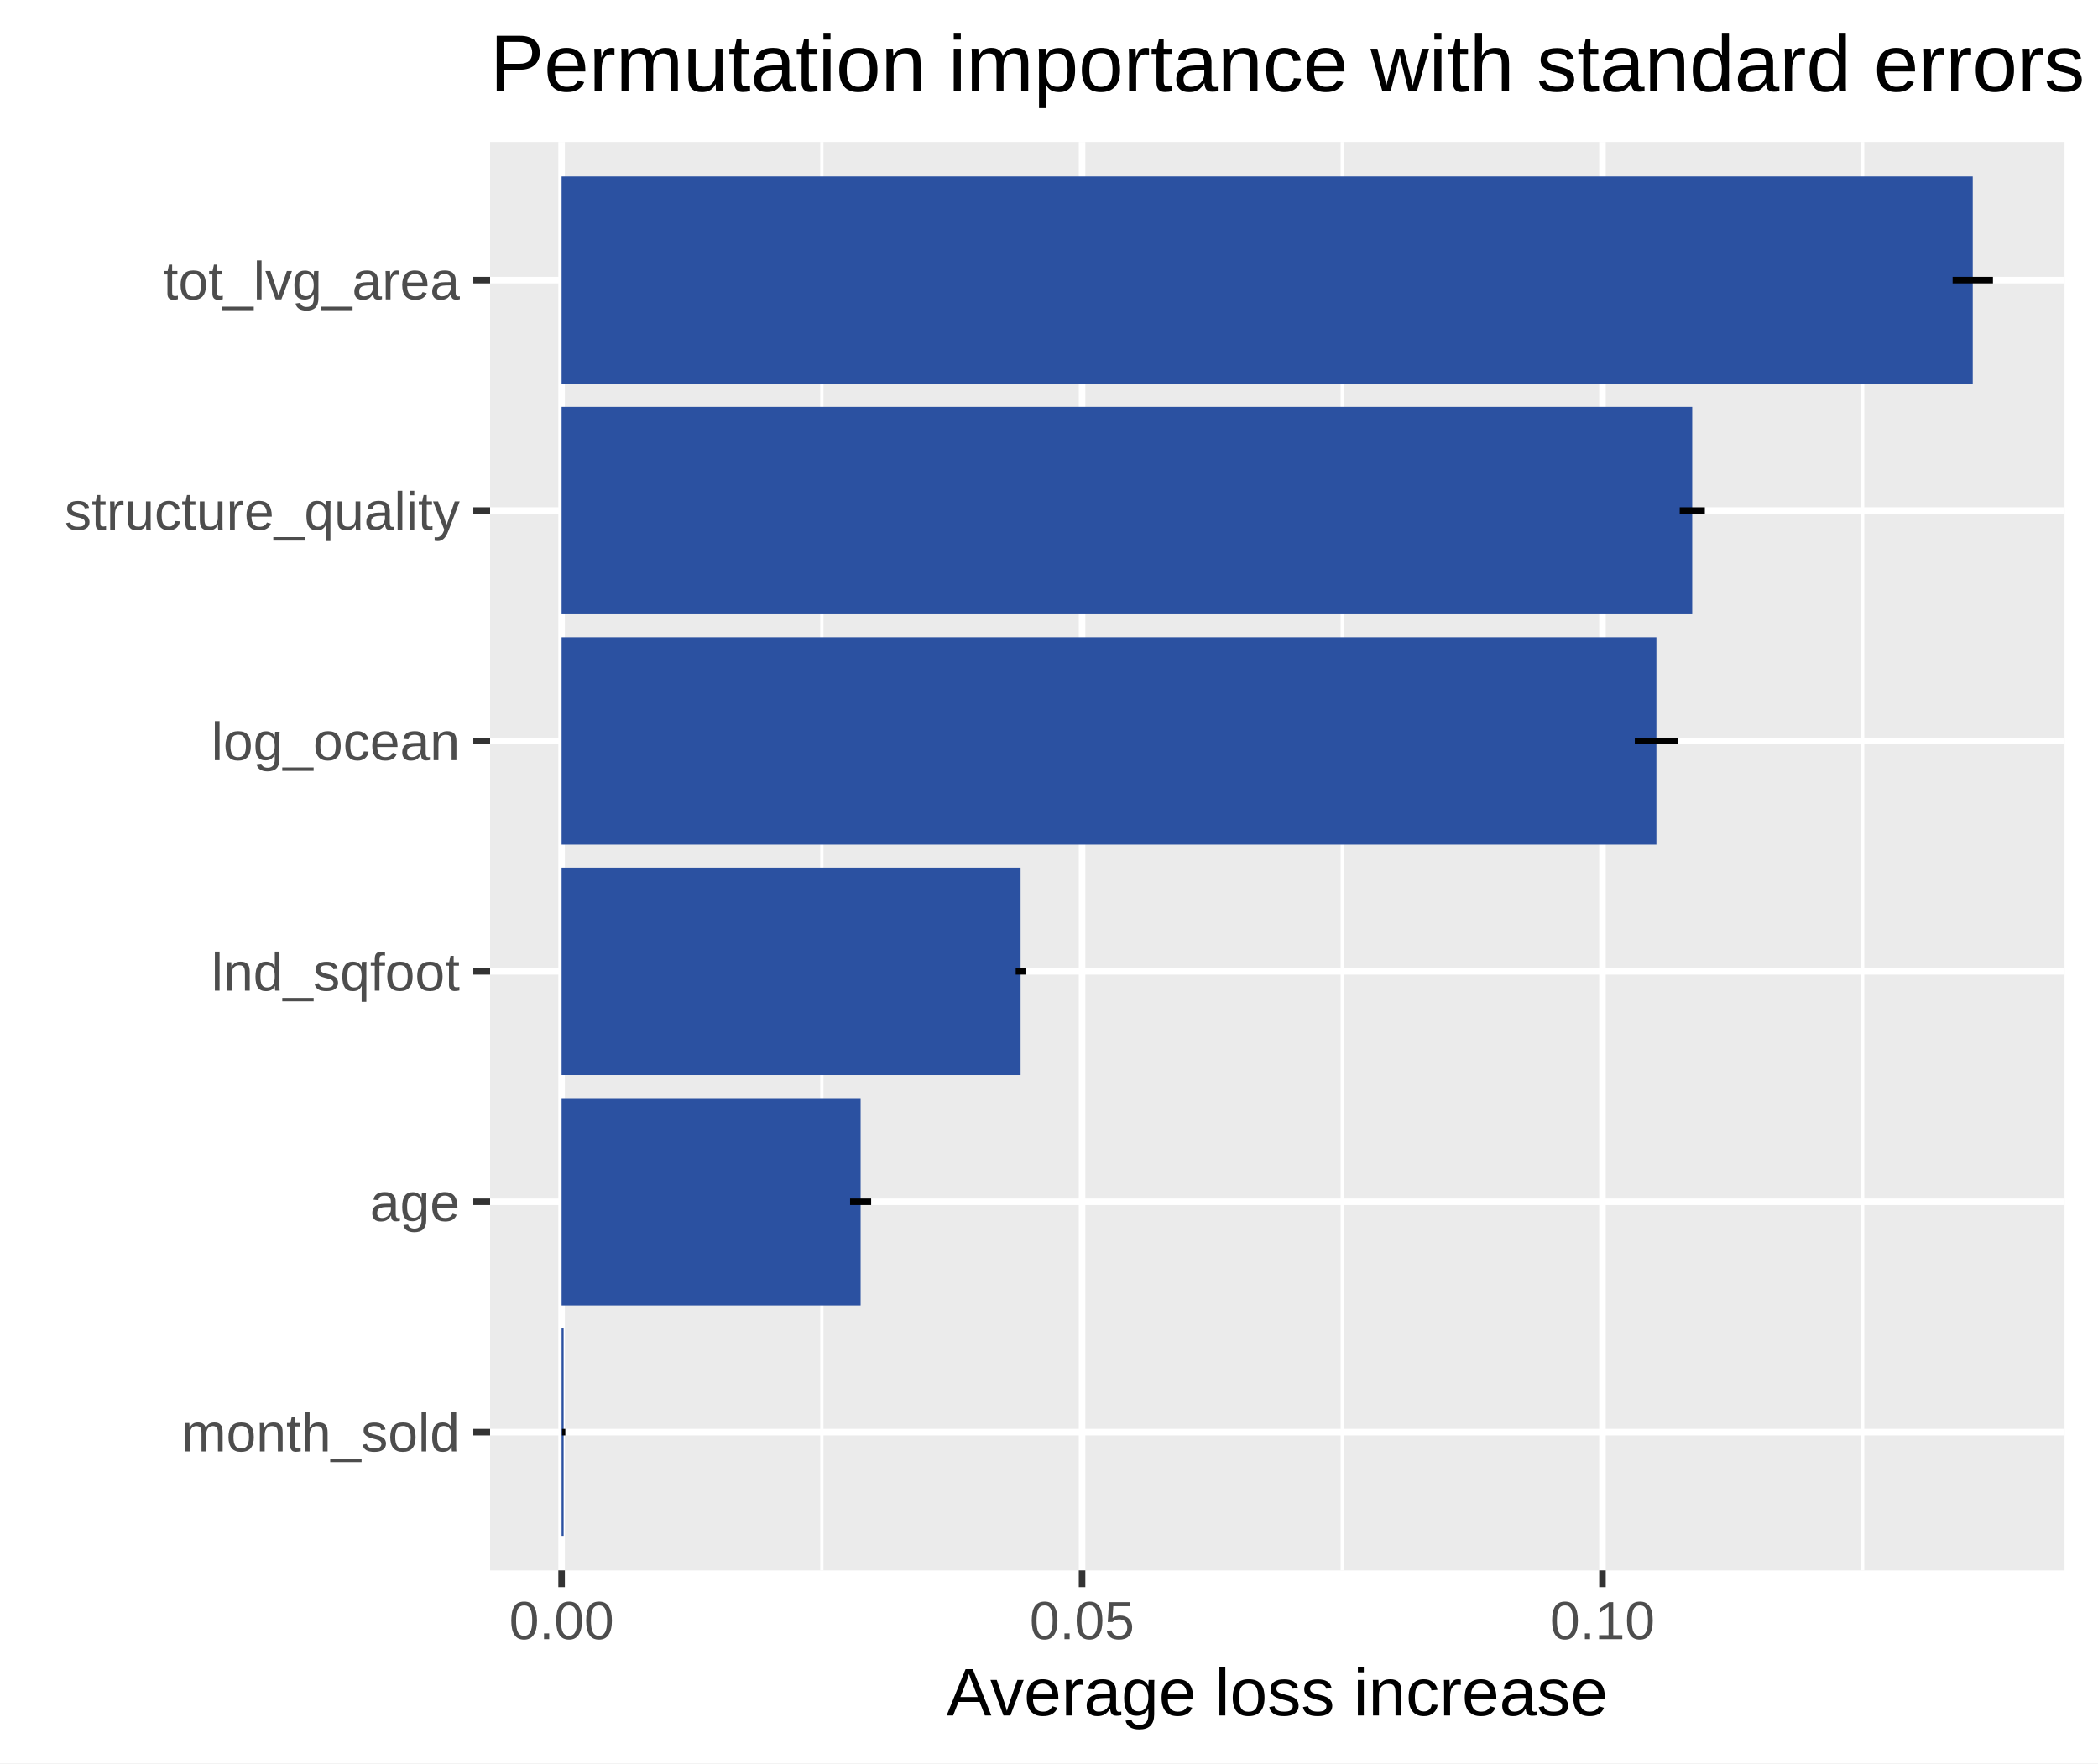
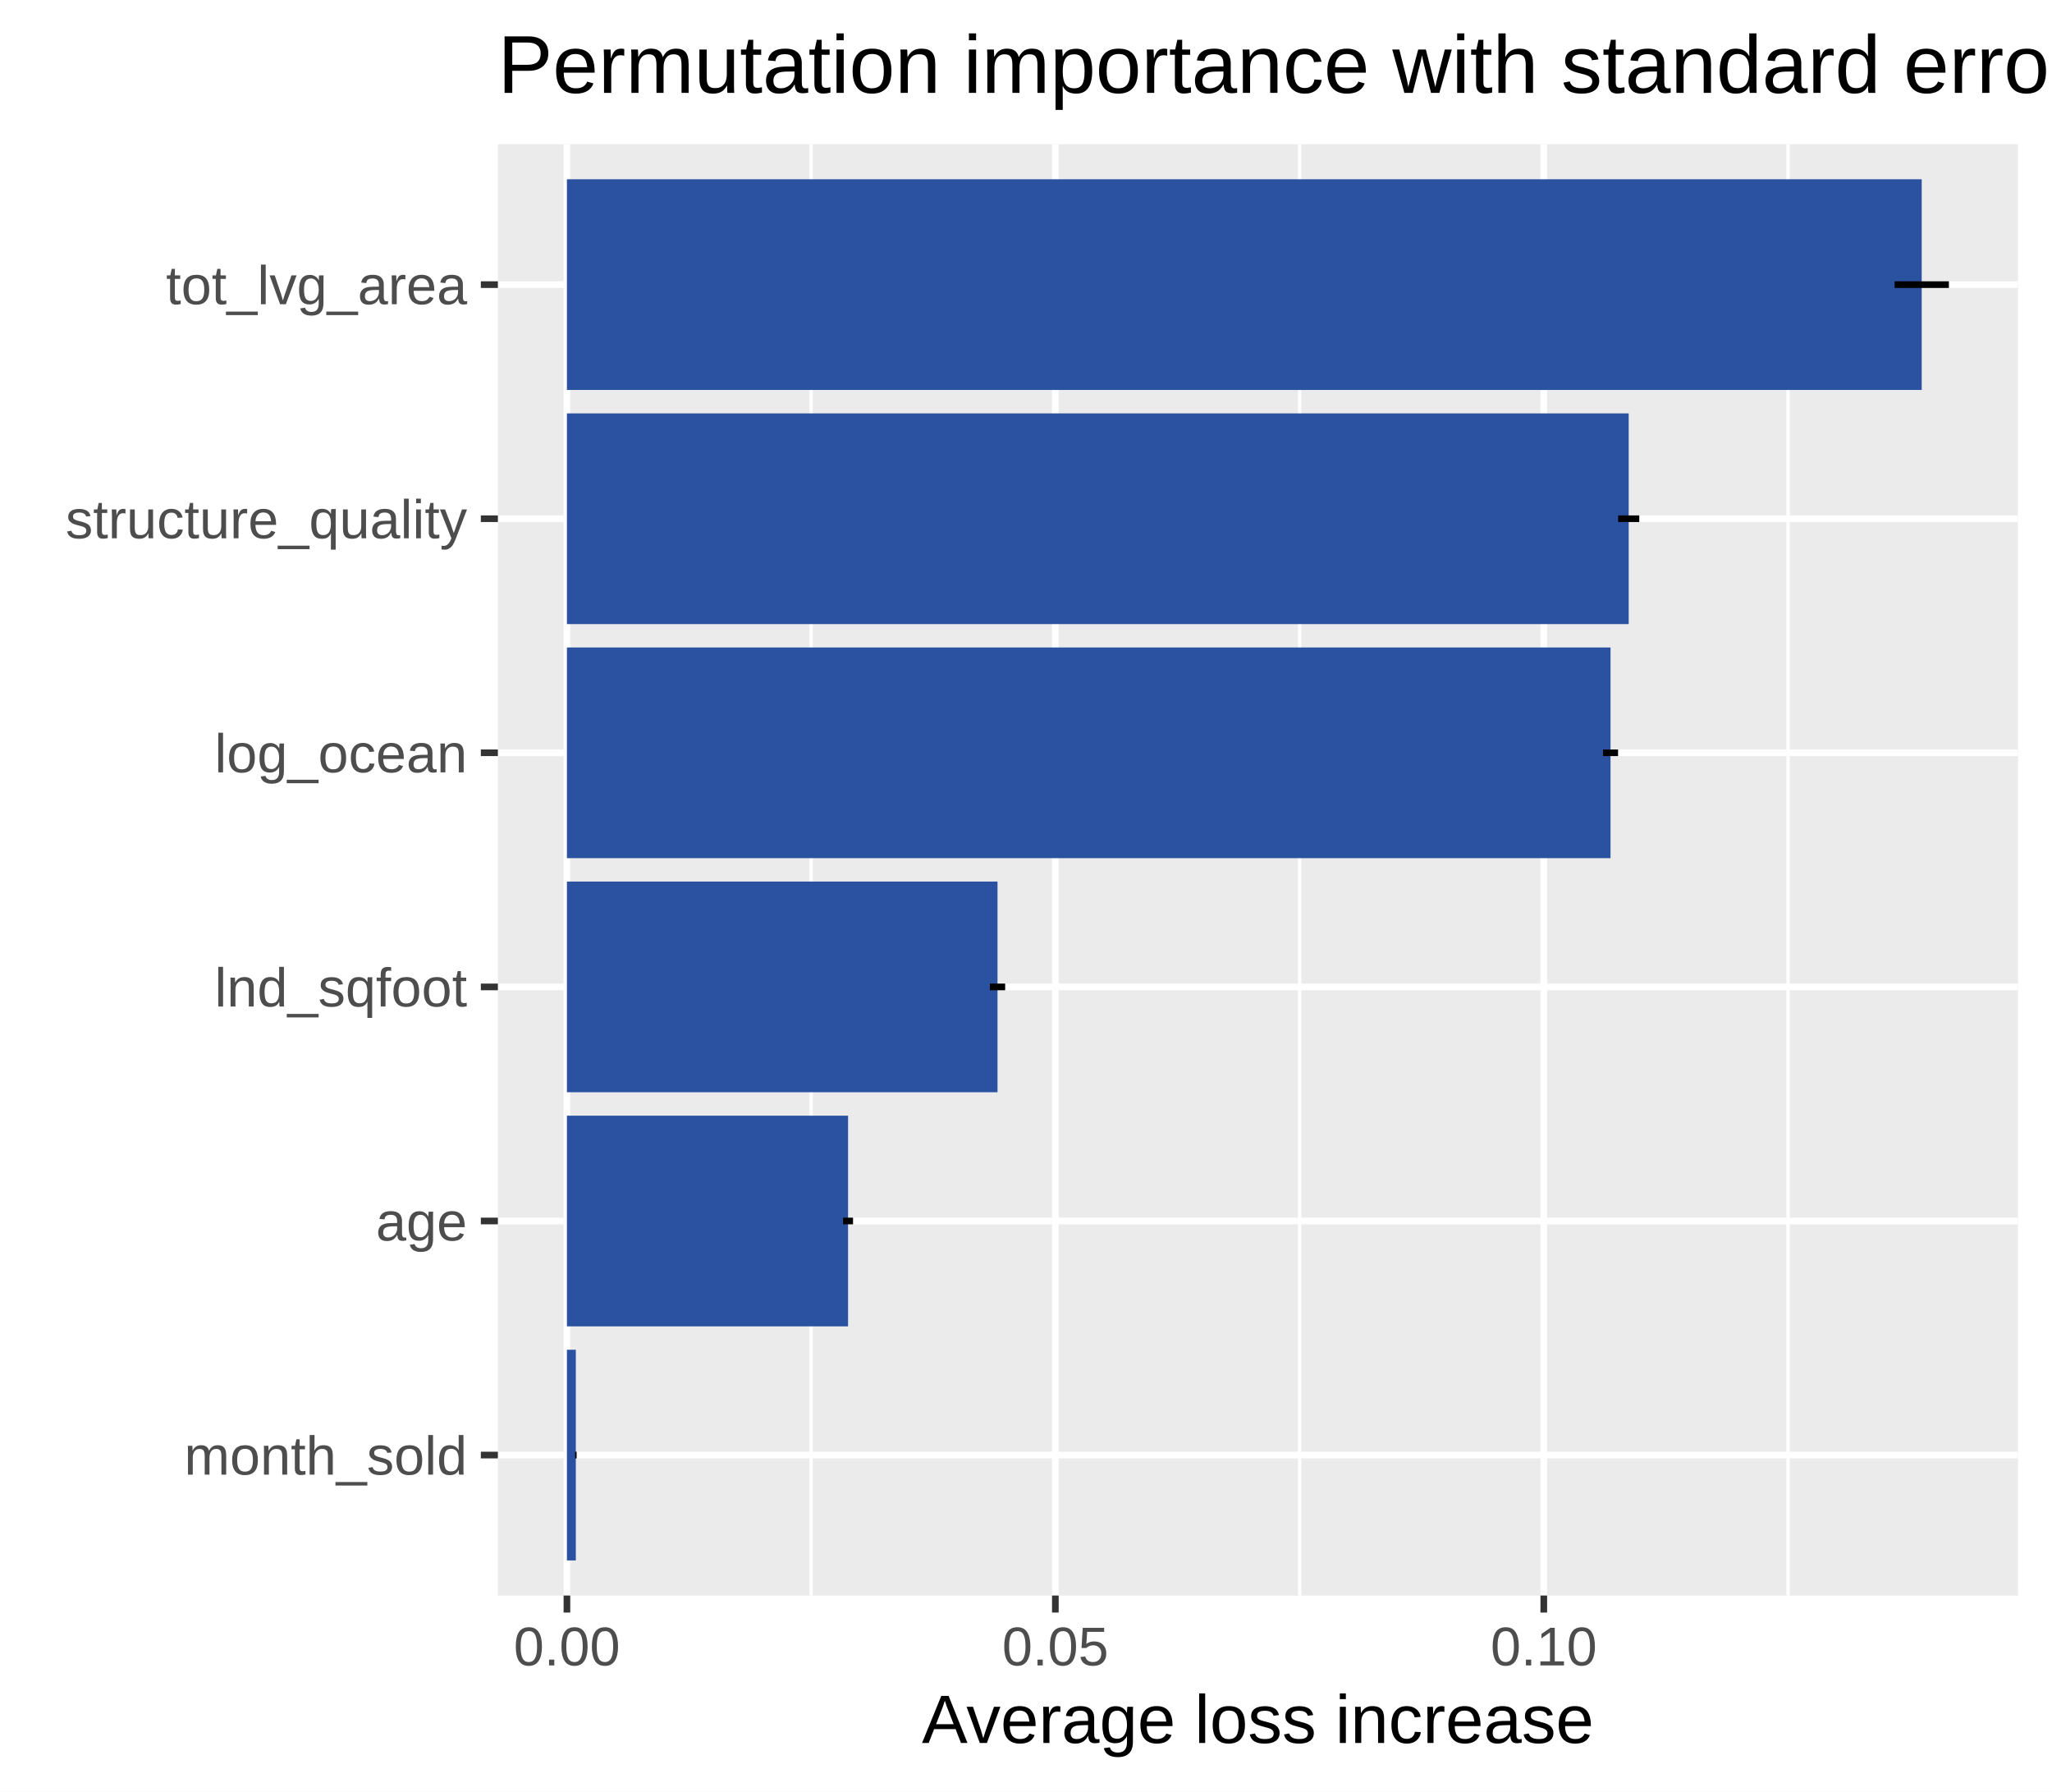
- <svg xmlns="http://www.w3.org/2000/svg" class="svglite" width="342.68pt" height="288.00pt" viewBox="0 0 342.68 288.00">
+ <svg xmlns="http://www.w3.org/2000/svg" class="svglite" width="329.92pt" height="288.00pt" viewBox="0 0 329.92 288.00">
  <defs>
    <style type="text/css">
    .svglite line, .svglite polyline, .svglite polygon, .svglite path, .svglite rect, .svglite circle {
      fill: none;
      stroke: #000000;
      stroke-linecap: round;
      stroke-linejoin: round;
      stroke-miterlimit: 10.00;
    }
    .svglite text {
      white-space: pre;
    }
  </style>
  </defs>
  <rect width="100%" height="100%" style="stroke: none; fill: #FFFFFF;" />
  <defs>
-     <clipPath id="cpMC4wMHwzNDIuNjh8MC4wMHwyODguMDA=">
-       <rect x="0.00" y="0.00" width="342.68" height="288.00" />
+     <clipPath id="cpMC4wMHwzMjkuOTJ8MC4wMHwyODguMDA=">
+       <rect x="0.00" y="0.00" width="329.92" height="288.00" />
    </clipPath>
  </defs>
-   <g clip-path="url(#cpMC4wMHwzNDIuNjh8MC4wMHwyODguMDA=)">
-     <rect x="0.00" y="0.00" width="342.68" height="288.00" style="stroke-width: 1.07; stroke: #FFFFFF; fill: #FFFFFF;" />
+   <g clip-path="url(#cpMC4wMHwzMjkuOTJ8MC4wMHwyODguMDA=)">
+     <rect x="0.00" y="0.00" width="329.92" height="288.00" style="stroke-width: 1.07; stroke: #FFFFFF; fill: #FFFFFF;" />
  </g>
  <defs>
-     <clipPath id="cpODAuMDV8MzM3LjIwfDIzLjE4fDI1Ni41MA==">
-       <rect x="80.05" y="23.18" width="257.16" height="233.33" />
+     <clipPath id="cpODAuMDV8MzI0LjQ0fDIzLjE4fDI1Ni41MA==">
+       <rect x="80.05" y="23.18" width="244.40" height="233.33" />
    </clipPath>
  </defs>
-   <g clip-path="url(#cpODAuMDV8MzM3LjIwfDIzLjE4fDI1Ni41MA==)">
-     <rect x="80.05" y="23.18" width="257.16" height="233.33" style="stroke-width: 1.07; stroke: none; fill: #EBEBEB;" />
-     <polyline points="134.24,256.50 134.24,23.18 " style="stroke-width: 0.53; stroke: #FFFFFF; stroke-linecap: butt;" />
-     <polyline points="219.24,256.50 219.24,23.18 " style="stroke-width: 0.53; stroke: #FFFFFF; stroke-linecap: butt;" />
-     <polyline points="304.24,256.50 304.24,23.18 " style="stroke-width: 0.53; stroke: #FFFFFF; stroke-linecap: butt;" />
-     <polyline points="80.05,233.92 337.20,233.92 " style="stroke-width: 1.07; stroke: #FFFFFF; stroke-linecap: butt;" />
-     <polyline points="80.05,196.29 337.20,196.29 " style="stroke-width: 1.07; stroke: #FFFFFF; stroke-linecap: butt;" />
-     <polyline points="80.05,158.66 337.20,158.66 " style="stroke-width: 1.07; stroke: #FFFFFF; stroke-linecap: butt;" />
-     <polyline points="80.05,121.02 337.20,121.02 " style="stroke-width: 1.07; stroke: #FFFFFF; stroke-linecap: butt;" />
-     <polyline points="80.05,83.39 337.20,83.39 " style="stroke-width: 1.07; stroke: #FFFFFF; stroke-linecap: butt;" />
-     <polyline points="80.05,45.76 337.20,45.76 " style="stroke-width: 1.07; stroke: #FFFFFF; stroke-linecap: butt;" />
-     <polyline points="91.73,256.50 91.73,23.18 " style="stroke-width: 1.07; stroke: #FFFFFF; stroke-linecap: butt;" />
-     <polyline points="176.74,256.50 176.74,23.18 " style="stroke-width: 1.07; stroke: #FFFFFF; stroke-linecap: butt;" />
-     <polyline points="261.74,256.50 261.74,23.18 " style="stroke-width: 1.07; stroke: #FFFFFF; stroke-linecap: butt;" />
-     <rect x="91.73" y="28.82" width="230.49" height="33.87" style="stroke-width: 1.07; stroke: none; stroke-linecap: butt; stroke-linejoin: miter; fill: #2B51A1;" />
-     <rect x="91.73" y="66.46" width="184.67" height="33.87" style="stroke-width: 1.07; stroke: none; stroke-linecap: butt; stroke-linejoin: miter; fill: #2B51A1;" />
-     <rect x="91.73" y="104.09" width="178.82" height="33.87" style="stroke-width: 1.07; stroke: none; stroke-linecap: butt; stroke-linejoin: miter; fill: #2B51A1;" />
-     <rect x="91.73" y="141.72" width="74.97" height="33.87" style="stroke-width: 1.07; stroke: none; stroke-linecap: butt; stroke-linejoin: miter; fill: #2B51A1;" />
-     <rect x="91.73" y="179.36" width="48.84" height="33.87" style="stroke-width: 1.07; stroke: none; stroke-linecap: butt; stroke-linejoin: miter; fill: #2B51A1;" />
-     <rect x="91.73" y="216.99" width="0.33" height="33.87" style="stroke-width: 1.07; stroke: none; stroke-linecap: butt; stroke-linejoin: miter; fill: #2B51A1;" />
-     <polyline points="325.52,45.76 325.52,45.76 " style="stroke-width: 1.07; stroke-linecap: butt;" />
-     <polyline points="325.52,45.76 318.93,45.76 " style="stroke-width: 1.07; stroke-linecap: butt;" />
-     <polyline points="318.93,45.76 318.93,45.76 " style="stroke-width: 1.07; stroke-linecap: butt;" />
-     <polyline points="278.46,83.39 278.46,83.39 " style="stroke-width: 1.07; stroke-linecap: butt;" />
-     <polyline points="278.46,83.39 274.36,83.39 " style="stroke-width: 1.07; stroke-linecap: butt;" />
-     <polyline points="274.36,83.39 274.36,83.39 " style="stroke-width: 1.07; stroke-linecap: butt;" />
-     <polyline points="274.09,121.02 274.09,121.02 " style="stroke-width: 1.07; stroke-linecap: butt;" />
-     <polyline points="274.09,121.02 267.02,121.02 " style="stroke-width: 1.07; stroke-linecap: butt;" />
-     <polyline points="267.02,121.02 267.02,121.02 " style="stroke-width: 1.07; stroke-linecap: butt;" />
-     <polyline points="167.50,158.66 167.50,158.66 " style="stroke-width: 1.07; stroke-linecap: butt;" />
-     <polyline points="167.50,158.66 165.90,158.66 " style="stroke-width: 1.07; stroke-linecap: butt;" />
-     <polyline points="165.90,158.66 165.90,158.66 " style="stroke-width: 1.07; stroke-linecap: butt;" />
-     <polyline points="142.29,196.29 142.29,196.29 " style="stroke-width: 1.07; stroke-linecap: butt;" />
-     <polyline points="142.29,196.29 138.85,196.29 " style="stroke-width: 1.07; stroke-linecap: butt;" />
-     <polyline points="138.85,196.29 138.85,196.29 " style="stroke-width: 1.07; stroke-linecap: butt;" />
-     <polyline points="92.34,233.92 92.34,233.92 " style="stroke-width: 1.07; stroke-linecap: butt;" />
-     <polyline points="92.34,233.92 91.80,233.92 " style="stroke-width: 1.07; stroke-linecap: butt;" />
-     <polyline points="91.80,233.92 91.80,233.92 " style="stroke-width: 1.07; stroke-linecap: butt;" />
+   <g clip-path="url(#cpODAuMDV8MzI0LjQ0fDIzLjE4fDI1Ni41MA==)">
+     <rect x="80.05" y="23.18" width="244.40" height="233.33" style="stroke-width: 1.07; stroke: none; fill: #EBEBEB;" />
+     <polyline points="130.42,256.50 130.42,23.18 " style="stroke-width: 0.53; stroke: #FFFFFF; stroke-linecap: butt;" />
+     <polyline points="208.95,256.50 208.95,23.18 " style="stroke-width: 0.53; stroke: #FFFFFF; stroke-linecap: butt;" />
+     <polyline points="287.48,256.50 287.48,23.18 " style="stroke-width: 0.53; stroke: #FFFFFF; stroke-linecap: butt;" />
+     <polyline points="80.05,233.92 324.44,233.92 " style="stroke-width: 1.07; stroke: #FFFFFF; stroke-linecap: butt;" />
+     <polyline points="80.05,196.29 324.44,196.29 " style="stroke-width: 1.07; stroke: #FFFFFF; stroke-linecap: butt;" />
+     <polyline points="80.05,158.66 324.44,158.66 " style="stroke-width: 1.07; stroke: #FFFFFF; stroke-linecap: butt;" />
+     <polyline points="80.05,121.02 324.44,121.02 " style="stroke-width: 1.07; stroke: #FFFFFF; stroke-linecap: butt;" />
+     <polyline points="80.05,83.39 324.44,83.39 " style="stroke-width: 1.07; stroke: #FFFFFF; stroke-linecap: butt;" />
+     <polyline points="80.05,45.76 324.44,45.76 " style="stroke-width: 1.07; stroke: #FFFFFF; stroke-linecap: butt;" />
+     <polyline points="91.15,256.50 91.15,23.18 " style="stroke-width: 1.07; stroke: #FFFFFF; stroke-linecap: butt;" />
+     <polyline points="169.68,256.50 169.68,23.18 " style="stroke-width: 1.07; stroke: #FFFFFF; stroke-linecap: butt;" />
+     <polyline points="248.21,256.50 248.21,23.18 " style="stroke-width: 1.07; stroke: #FFFFFF; stroke-linecap: butt;" />
+     <rect x="91.15" y="28.82" width="217.82" height="33.87" style="stroke-width: 1.07; stroke: none; stroke-linecap: butt; stroke-linejoin: miter; fill: #2B51A1;" />
+     <rect x="91.15" y="66.46" width="170.71" height="33.87" style="stroke-width: 1.07; stroke: none; stroke-linecap: butt; stroke-linejoin: miter; fill: #2B51A1;" />
+     <rect x="91.15" y="104.09" width="167.79" height="33.87" style="stroke-width: 1.07; stroke: none; stroke-linecap: butt; stroke-linejoin: miter; fill: #2B51A1;" />
+     <rect x="91.15" y="141.72" width="69.23" height="33.87" style="stroke-width: 1.07; stroke: none; stroke-linecap: butt; stroke-linejoin: miter; fill: #2B51A1;" />
+     <rect x="91.15" y="179.36" width="45.20" height="33.87" style="stroke-width: 1.07; stroke: none; stroke-linecap: butt; stroke-linejoin: miter; fill: #2B51A1;" />
+     <rect x="91.15" y="216.99" width="1.43" height="33.87" style="stroke-width: 1.07; stroke: none; stroke-linecap: butt; stroke-linejoin: miter; fill: #2B51A1;" />
+     <polyline points="313.34,45.76 313.34,45.76 " style="stroke-width: 1.07; stroke-linecap: butt;" />
+     <polyline points="313.34,45.76 304.62,45.76 " style="stroke-width: 1.07; stroke-linecap: butt;" />
+     <polyline points="304.62,45.76 304.62,45.76 " style="stroke-width: 1.07; stroke-linecap: butt;" />
+     <polyline points="263.56,83.39 263.56,83.39 " style="stroke-width: 1.07; stroke-linecap: butt;" />
+     <polyline points="263.56,83.39 260.17,83.39 " style="stroke-width: 1.07; stroke-linecap: butt;" />
+     <polyline points="260.17,83.39 260.17,83.39 " style="stroke-width: 1.07; stroke-linecap: butt;" />
+     <polyline points="260.15,121.02 260.15,121.02 " style="stroke-width: 1.07; stroke-linecap: butt;" />
+     <polyline points="260.15,121.02 257.74,121.02 " style="stroke-width: 1.07; stroke-linecap: butt;" />
+     <polyline points="257.74,121.02 257.74,121.02 " style="stroke-width: 1.07; stroke-linecap: butt;" />
+     <polyline points="161.61,158.66 161.61,158.66 " style="stroke-width: 1.07; stroke-linecap: butt;" />
+     <polyline points="161.61,158.66 159.15,158.66 " style="stroke-width: 1.07; stroke-linecap: butt;" />
+     <polyline points="159.15,158.66 159.15,158.66 " style="stroke-width: 1.07; stroke-linecap: butt;" />
+     <polyline points="137.15,196.29 137.15,196.29 " style="stroke-width: 1.07; stroke-linecap: butt;" />
+     <polyline points="137.15,196.29 135.55,196.29 " style="stroke-width: 1.07; stroke-linecap: butt;" />
+     <polyline points="135.55,196.29 135.55,196.29 " style="stroke-width: 1.07; stroke-linecap: butt;" />
+     <polyline points="92.71,233.92 92.71,233.92 " style="stroke-width: 1.07; stroke-linecap: butt;" />
+     <polyline points="92.71,233.92 92.46,233.92 " style="stroke-width: 1.07; stroke-linecap: butt;" />
+     <polyline points="92.46,233.92 92.46,233.92 " style="stroke-width: 1.07; stroke-linecap: butt;" />
  </g>
-   <g clip-path="url(#cpMC4wMHwzNDIuNjh8MC4wMHwyODguMDA=)">
+   <g clip-path="url(#cpMC4wMHwzMjkuOTJ8MC4wMHwyODguMDA=)">
    <text x="75.11" y="237.07" text-anchor="end" style="font-size: 8.80px;fill: #4D4D4D; font-family: &quot;Arial&quot;;" textLength="45.50px" lengthAdjust="spacingAndGlyphs">month_sold</text>
    <text x="75.11" y="199.44" text-anchor="end" style="font-size: 8.80px;fill: #4D4D4D; font-family: &quot;Arial&quot;;" textLength="14.69px" lengthAdjust="spacingAndGlyphs">age</text>
    <text x="75.11" y="161.81" text-anchor="end" style="font-size: 8.80px;fill: #4D4D4D; font-family: &quot;Arial&quot;;" textLength="40.62px" lengthAdjust="spacingAndGlyphs">lnd_sqfoot</text>
    <text x="75.11" y="124.17" text-anchor="end" style="font-size: 8.80px;fill: #4D4D4D; font-family: &quot;Arial&quot;;" textLength="40.62px" lengthAdjust="spacingAndGlyphs">log_ocean</text>
    <text x="75.11" y="86.54" text-anchor="end" style="font-size: 8.80px;fill: #4D4D4D; font-family: &quot;Arial&quot;;" textLength="64.58px" lengthAdjust="spacingAndGlyphs">structure_quality</text>
    <text x="75.11" y="48.91" text-anchor="end" style="font-size: 8.80px;fill: #4D4D4D; font-family: &quot;Arial&quot;;" textLength="48.45px" lengthAdjust="spacingAndGlyphs">tot_lvg_area</text>
    <polyline points="77.31,233.92 80.05,233.92 " style="stroke-width: 1.07; stroke: #333333; stroke-linecap: butt;" />
    <polyline points="77.31,196.29 80.05,196.29 " style="stroke-width: 1.07; stroke: #333333; stroke-linecap: butt;" />
    <polyline points="77.31,158.66 80.05,158.66 " style="stroke-width: 1.07; stroke: #333333; stroke-linecap: butt;" />
    <polyline points="77.31,121.02 80.05,121.02 " style="stroke-width: 1.07; stroke: #333333; stroke-linecap: butt;" />
    <polyline points="77.31,83.39 80.05,83.39 " style="stroke-width: 1.07; stroke: #333333; stroke-linecap: butt;" />
    <polyline points="77.31,45.76 80.05,45.76 " style="stroke-width: 1.07; stroke: #333333; stroke-linecap: butt;" />
-     <polyline points="91.73,259.24 91.73,256.50 " style="stroke-width: 1.07; stroke: #333333; stroke-linecap: butt;" />
-     <polyline points="176.74,259.24 176.74,256.50 " style="stroke-width: 1.07; stroke: #333333; stroke-linecap: butt;" />
-     <polyline points="261.74,259.24 261.74,256.50 " style="stroke-width: 1.07; stroke: #333333; stroke-linecap: butt;" />
-     <text x="91.73" y="267.74" text-anchor="middle" style="font-size: 8.80px;fill: #4D4D4D; font-family: &quot;Arial&quot;;" textLength="17.14px" lengthAdjust="spacingAndGlyphs">0.00</text>
-     <text x="176.74" y="267.74" text-anchor="middle" style="font-size: 8.80px;fill: #4D4D4D; font-family: &quot;Arial&quot;;" textLength="17.14px" lengthAdjust="spacingAndGlyphs">0.05</text>
-     <text x="261.74" y="267.74" text-anchor="middle" style="font-size: 8.80px;fill: #4D4D4D; font-family: &quot;Arial&quot;;" textLength="17.14px" lengthAdjust="spacingAndGlyphs">0.10</text>
-     <text x="208.62" y="280.20" text-anchor="middle" style="font-size: 11.00px; font-family: &quot;Arial&quot;;" textLength="108.05px" lengthAdjust="spacingAndGlyphs">Average loss increase</text>
+     <polyline points="91.15,259.24 91.15,256.50 " style="stroke-width: 1.07; stroke: #333333; stroke-linecap: butt;" />
+     <polyline points="169.68,259.24 169.68,256.50 " style="stroke-width: 1.07; stroke: #333333; stroke-linecap: butt;" />
+     <polyline points="248.21,259.24 248.21,256.50 " style="stroke-width: 1.07; stroke: #333333; stroke-linecap: butt;" />
+     <text x="91.15" y="267.74" text-anchor="middle" style="font-size: 8.80px;fill: #4D4D4D; font-family: &quot;Arial&quot;;" textLength="17.14px" lengthAdjust="spacingAndGlyphs">0.00</text>
+     <text x="169.68" y="267.74" text-anchor="middle" style="font-size: 8.80px;fill: #4D4D4D; font-family: &quot;Arial&quot;;" textLength="17.14px" lengthAdjust="spacingAndGlyphs">0.05</text>
+     <text x="248.21" y="267.74" text-anchor="middle" style="font-size: 8.80px;fill: #4D4D4D; font-family: &quot;Arial&quot;;" textLength="17.14px" lengthAdjust="spacingAndGlyphs">0.10</text>
+     <text x="202.25" y="280.20" text-anchor="middle" style="font-size: 11.00px; font-family: &quot;Arial&quot;;" textLength="108.05px" lengthAdjust="spacingAndGlyphs">Average loss increase</text>
    <text x="80.05" y="14.93" style="font-size: 13.20px; font-family: &quot;Arial&quot;;" textLength="260.27px" lengthAdjust="spacingAndGlyphs">Permutation importance with standard errors</text>
  </g>
</svg>
